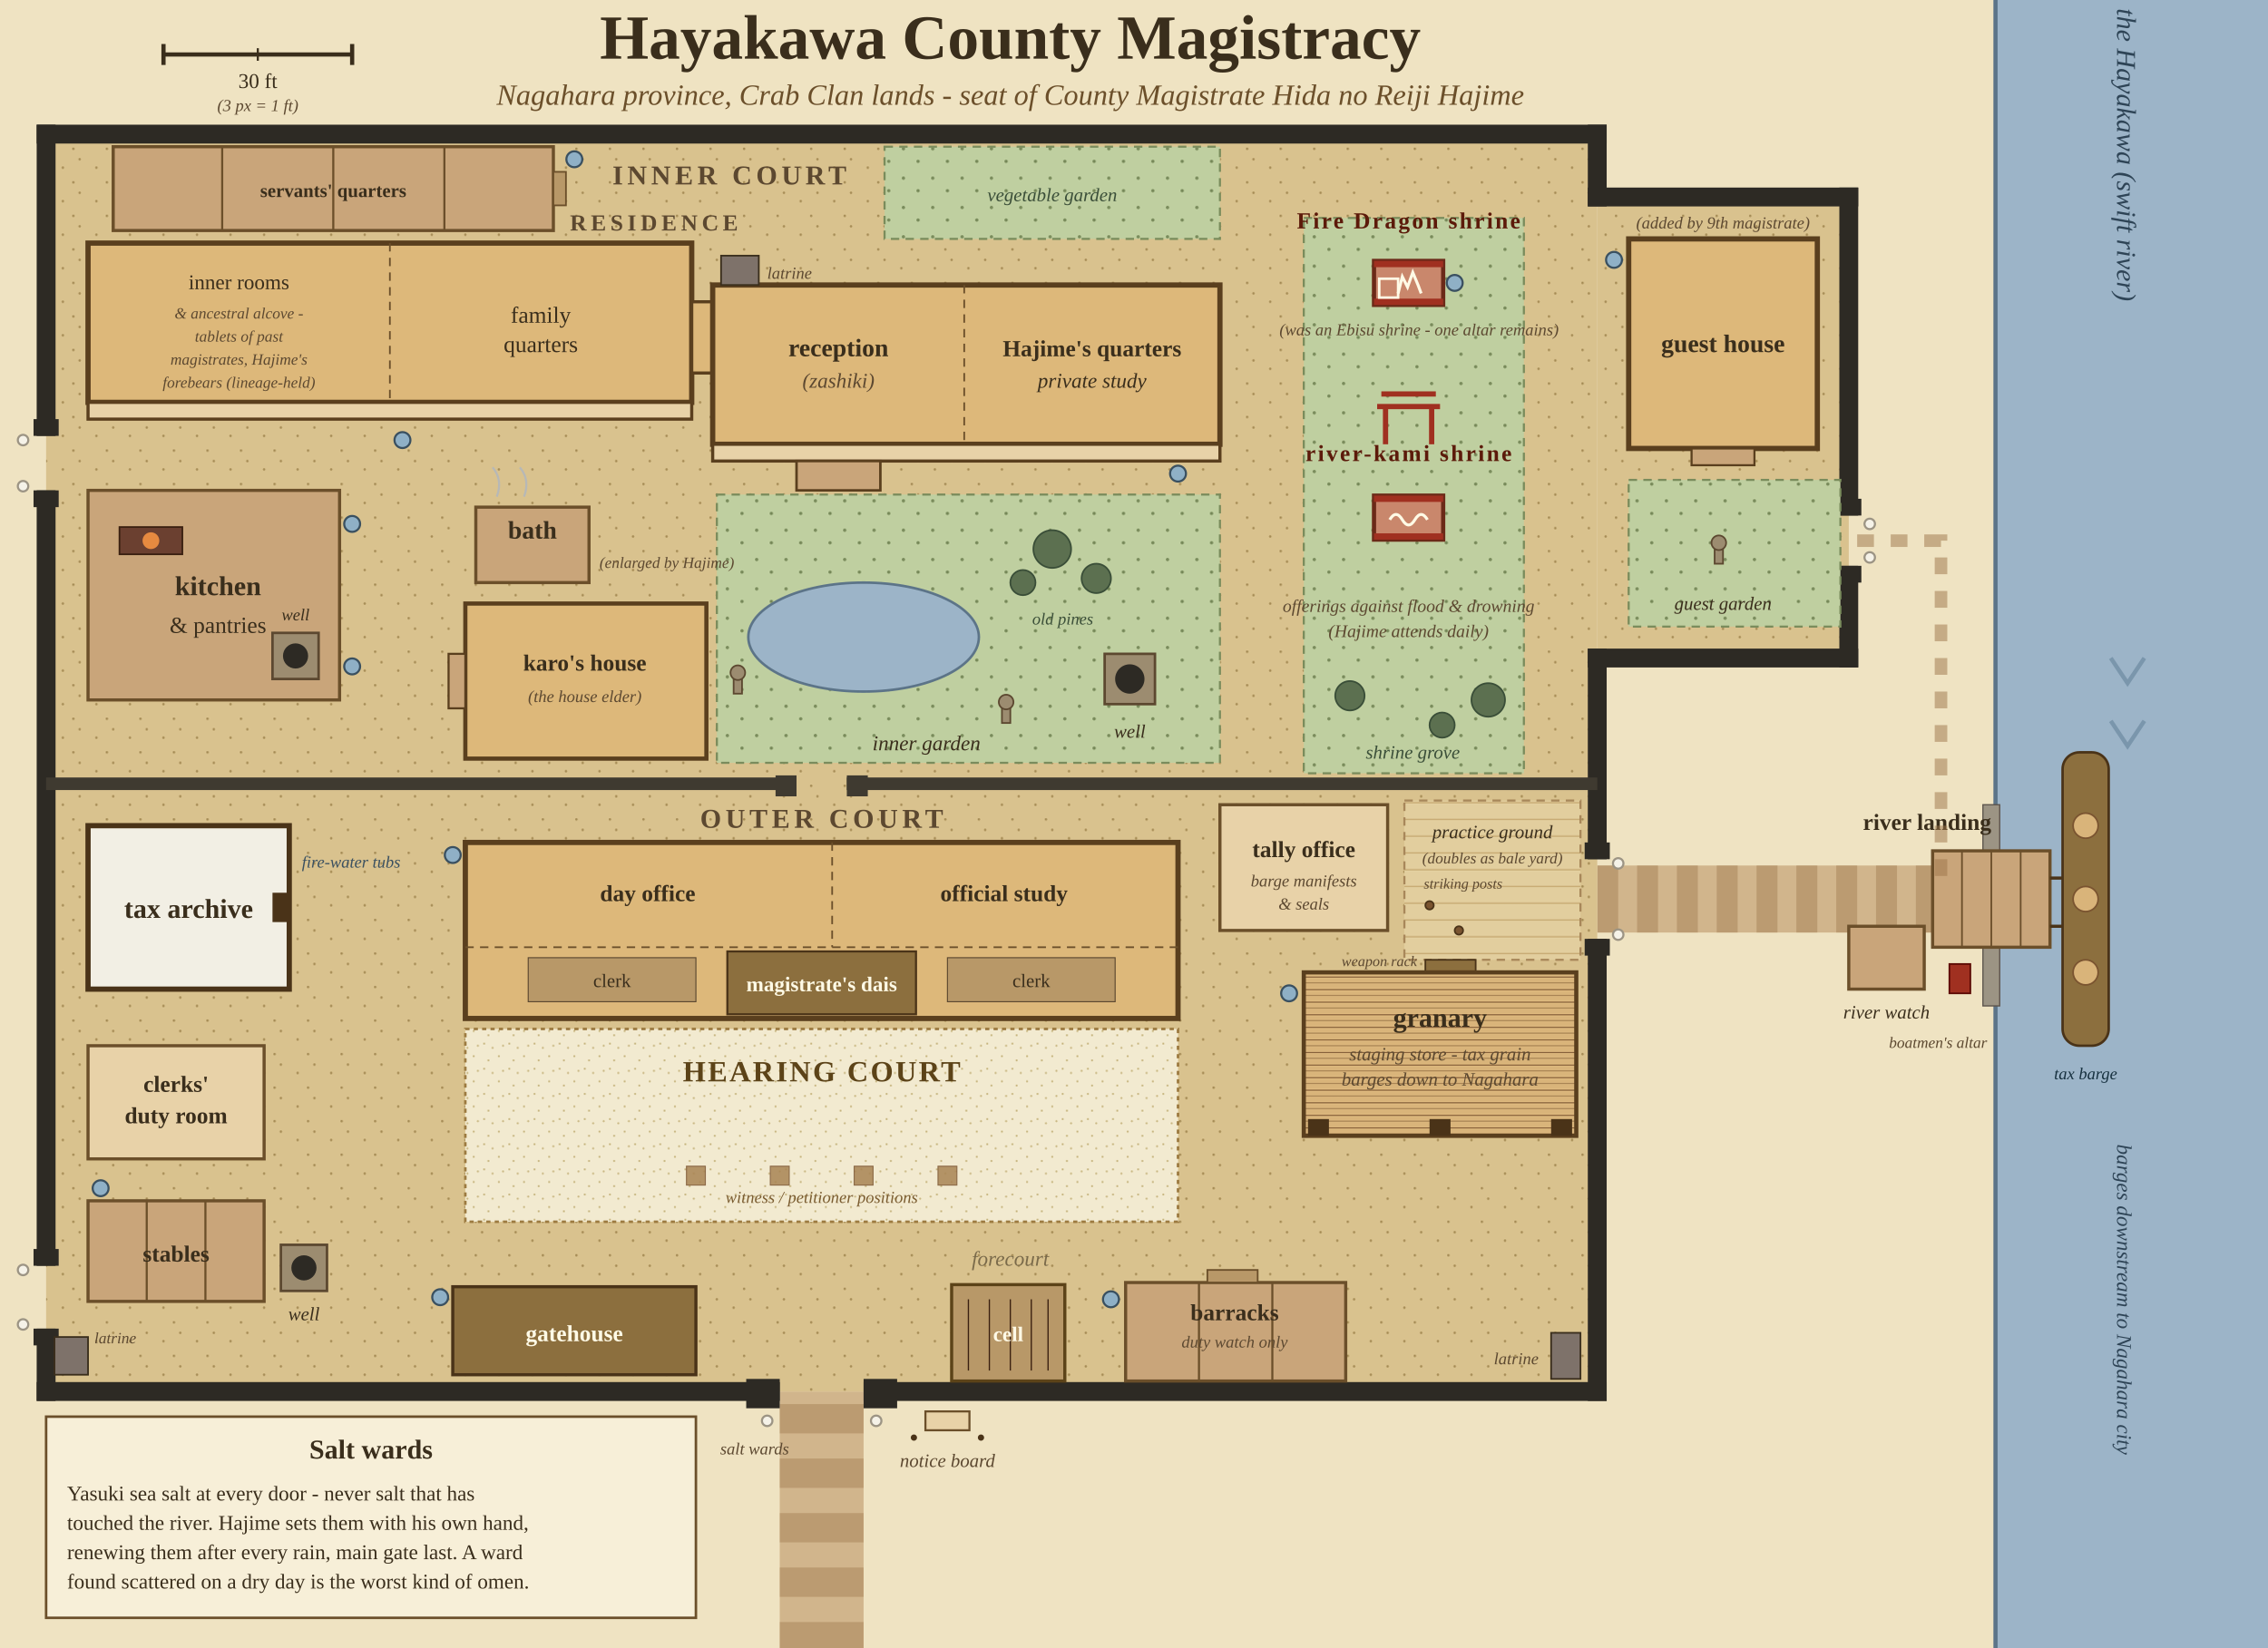
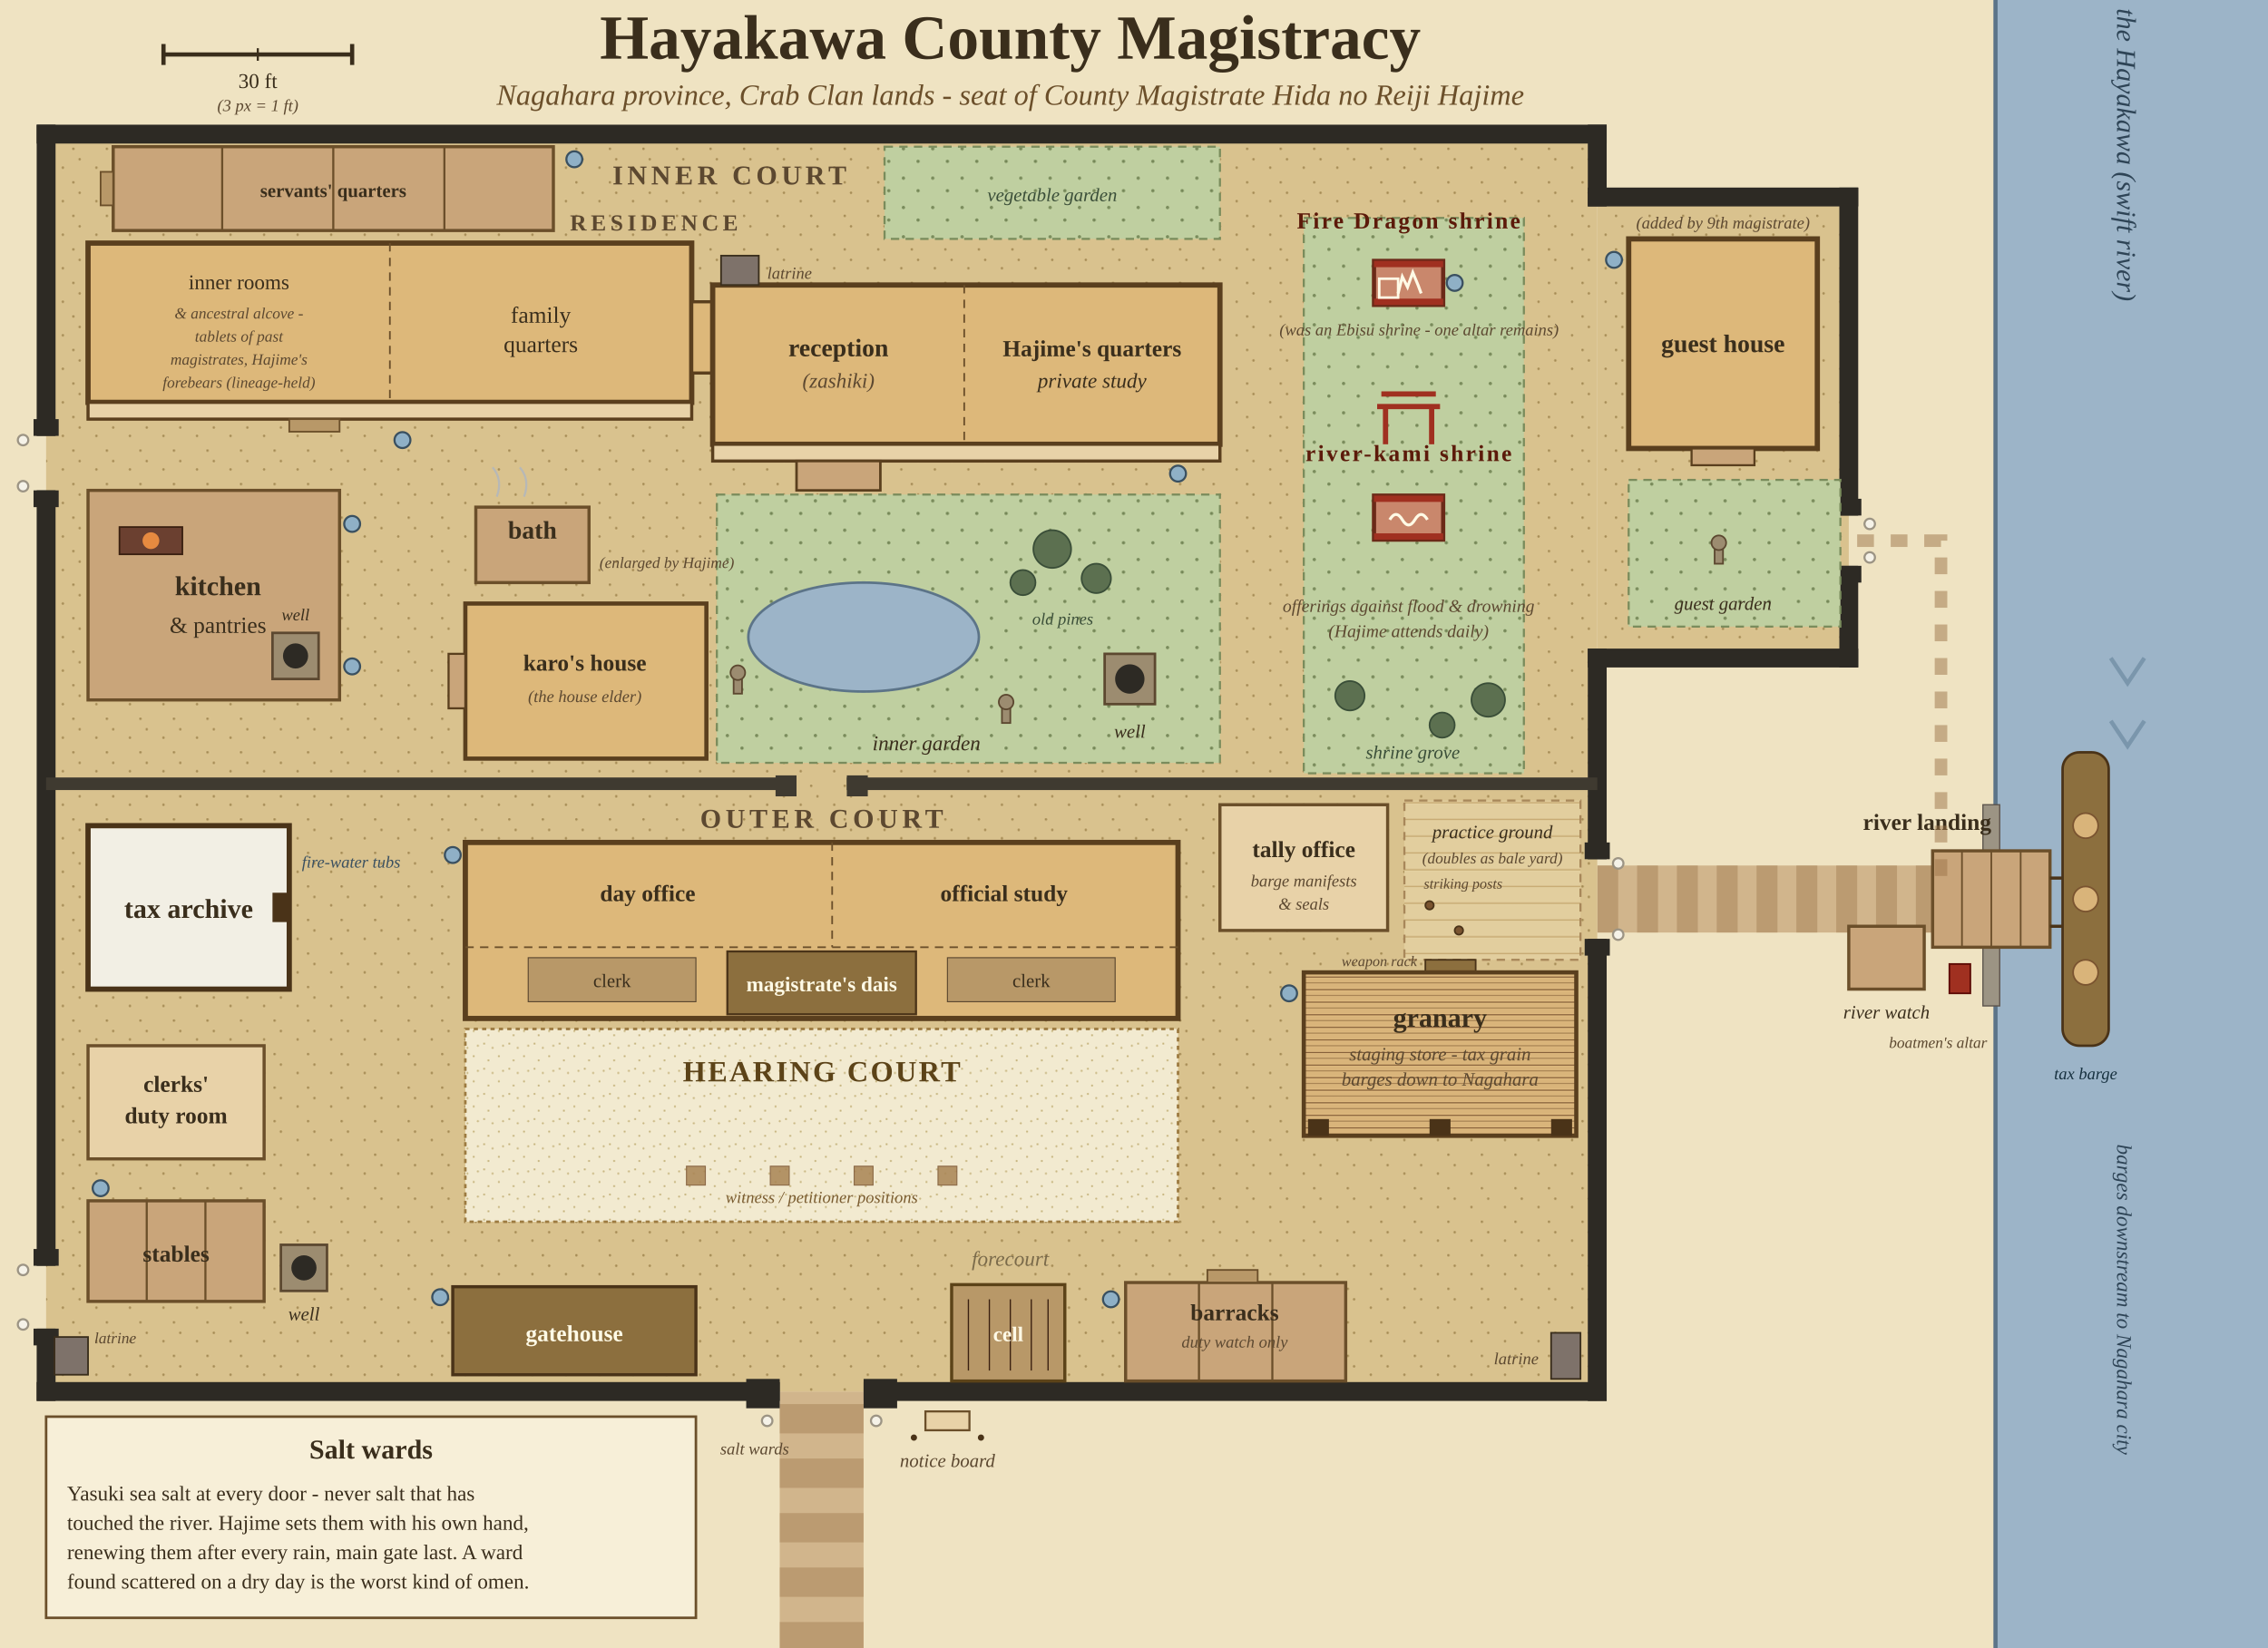
<svg xmlns="http://www.w3.org/2000/svg" viewBox="118 86 1082 786" font-family="Georgia, 'Times New Roman', serif">
  <defs>
    <pattern id="garden-stipple" patternUnits="userSpaceOnUse" width="14" height="14">
      <rect width="14" height="14" fill="#BFCFA0" />
      <circle cx="3" cy="3" r="0.8" fill="#7A8C5C" />
      <circle cx="10" cy="9" r="0.8" fill="#7A8C5C" />
    </pattern>
    <pattern id="court-earth" patternUnits="userSpaceOnUse" width="16" height="16">
      <rect width="16" height="16" fill="#D9C28E" />
      <circle cx="4" cy="6" r="0.6" fill="#A88E58" />
      <circle cx="12" cy="2" r="0.6" fill="#A88E58" />
      <circle cx="9" cy="13" r="0.6" fill="#A88E58" />
    </pattern>
    <pattern id="keiko-earth" patternUnits="userSpaceOnUse" width="16" height="16">
      <rect width="16" height="16" fill="#E2CE9E" />
      <line x1="0" y1="5" x2="16" y2="5" stroke="#C2A46C" stroke-width="0.5" />
      <line x1="0" y1="13" x2="16" y2="13" stroke="#C2A46C" stroke-width="0.5" />
    </pattern>
    <pattern id="oshirasu-sand" patternUnits="userSpaceOnUse" width="12" height="12">
      <rect width="12" height="12" fill="#F2EAD0" />
      <circle cx="3" cy="4" r="0.5" fill="#C9B884" />
      <circle cx="8" cy="2" r="0.5" fill="#C9B884" />
      <circle cx="10" cy="9" r="0.5" fill="#C9B884" />
      <circle cx="5" cy="10" r="0.5" fill="#C9B884" />
      <circle cx="1" cy="8" r="0.5" fill="#C9B884" />
    </pattern>
    <pattern id="granary-slats" patternUnits="userSpaceOnUse" width="14" height="6">
      <rect width="14" height="6" fill="#D9B47A" />
      <line x1="0" y1="0" x2="14" y2="0" stroke="#7A5430" stroke-width="0.8" />
      <line x1="0" y1="3" x2="14" y2="3" stroke="#A88454" stroke-width="0.5" />
    </pattern>
  </defs>
  <rect x="0" y="0" width="1200" height="900" fill="#EFE3C2" data-kind="-" />
  <g data-kind="river">
    <rect x="1070" y="0" width="130" height="900" fill="#9CB4C8" />
    <line x1="1070" y1="0" x2="1070" y2="900" stroke="#5C7488" stroke-width="2" />
    <g stroke="#7A96AC" stroke-width="2" fill="none">
      <path d="M 1125 400 L 1133 412 L 1141 400" />
      <path d="M 1125 430 L 1133 442 L 1141 430" />
    </g>
    <text transform="rotate(90 1128 90)" x="1128" y="90" font-size="13" font-style="italic" fill="#2E4456">the Hayakawa (swift river)</text>
    <text transform="rotate(90 1128 632)" x="1128" y="632" font-size="10" font-style="italic" fill="#2E4456">barges downstream to Nagahara city</text>
  </g>
  <g data-kind="road">
    <path d="M 510 900 L 510 750" stroke="#B89060" stroke-width="40" stroke-linecap="butt" opacity="0.55" />
    <path d="M 510 900 L 510 750" stroke="#9C7448" stroke-width="40" stroke-dasharray="14 12" fill="none" opacity="0.4" />
  </g>
  <g data-kind="road">
    <path d="M 880 515 L 1044 515" stroke="#B89060" stroke-width="32" stroke-linecap="butt" opacity="0.55" />
    <path d="M 880 515 L 1044 515" stroke="#9C7448" stroke-width="32" stroke-dasharray="10 9" fill="none" opacity="0.4" />
  </g>
  <g data-kind="river landing">
    <rect x="1064" y="470" width="8" height="96" fill="#9C9484" stroke="#5C544C" stroke-width="0.6" data-kind="revetment" />
    <g data-kind="dock">
      <rect x="1040" y="492" width="56" height="46" fill="#C9A57A" stroke="#6B4F2A" stroke-width="1.5" />
      <line x1="1054" y1="492" x2="1054" y2="538" stroke="#6B4F2A" stroke-width="0.8" />
      <line x1="1068" y1="492" x2="1068" y2="538" stroke="#6B4F2A" stroke-width="0.8" />
      <line x1="1082" y1="492" x2="1082" y2="538" stroke="#6B4F2A" stroke-width="0.8" />
    </g>
    <text x="1068" y="482" text-anchor="end" font-size="11" font-weight="bold" fill="#3A2E1C">river landing</text>
    <g data-kind="tax barge">
      <line x1="1096" y1="505" x2="1102" y2="505" stroke="#4A3318" stroke-width="1.5" />
      <line x1="1096" y1="528" x2="1102" y2="528" stroke="#4A3318" stroke-width="1.5" />
      <rect x="1102" y="445" width="22" height="140" rx="8" fill="#8C6F3E" stroke="#4A3318" stroke-width="1.2" />
      <circle cx="1113" cy="480" r="6" fill="#D9B47A" stroke="#7A5430" stroke-width="0.8" />
      <circle cx="1113" cy="515" r="6" fill="#D9B47A" stroke="#7A5430" stroke-width="0.8" />
      <circle cx="1113" cy="550" r="6" fill="#D9B47A" stroke="#7A5430" stroke-width="0.8" />
      <text x="1113" y="601" text-anchor="middle" font-size="8" font-style="italic" fill="#16303F">tax barge</text>
    </g>
    <g data-kind="boatmen's altar">
      <rect x="1048" y="546" width="10" height="14" fill="#A03020" stroke="#5C0A04" stroke-width="0.8" />
      <text x="1066" y="586" text-anchor="end" font-size="7.5" font-style="italic" fill="#5C4830">boatmen's altar</text>
    </g>
    <g data-kind="river watch">
      <rect x="1000" y="528" width="36" height="30" fill="#C9A57A" stroke="#6B4F2A" stroke-width="1.5" />
      <text x="1018" y="572" text-anchor="middle" font-size="9" font-style="italic" fill="#3A2E1C">river watch</text>
    </g>
  </g>
  <text x="600" y="114" text-anchor="middle" font-size="30" font-weight="bold" fill="#3A2E1C" data-kind="-">Hayakawa County Magistracy</text>
  <text x="600" y="136" text-anchor="middle" font-size="14" font-style="italic" fill="#6B4F2A" data-kind="-">Nagahara province, Crab Clan lands - seat of County Magistrate Hida no Reiji Hajime</text>
  <g data-kind="-">
    <g stroke="#3A2E1C">
      <line x1="196" y1="112" x2="286" y2="112" stroke-width="2" />
      <line x1="196" y1="107" x2="196" y2="117" stroke-width="2" />
      <line x1="286" y1="107" x2="286" y2="117" stroke-width="2" />
      <line x1="241" y1="109" x2="241" y2="115" stroke-width="1" />
    </g>
    <text x="241" y="128" text-anchor="middle" font-size="10" fill="#3A2E1C">30 ft</text>
    <text x="241" y="139" text-anchor="middle" font-size="8" font-style="italic" fill="#5C4830">(3 px = 1 ft)</text>
  </g>
  <rect x="140" y="150" width="740" height="310" fill="url(#court-earth)" id="precinct" data-kind="inner court" />
  <rect x="140" y="456" width="740" height="294" fill="url(#court-earth)" id="precinct" data-kind="outer court" />
  <rect x="880" y="180" width="120" height="220" fill="url(#court-earth)" id="precinct" data-kind="inner court" />
  <g stroke="#2D2A24" stroke-width="9" fill="none" stroke-linecap="square" data-kind="compound wall">
    <line x1="140" y1="150" x2="880" y2="150" />
    <line x1="140" y1="150" x2="140" y2="289.5" />
    <line x1="140" y1="324.5" x2="140" y2="685.5" />
    <line x1="140" y1="724.5" x2="140" y2="750" />
    <line x1="880" y1="150" x2="880" y2="180" />
    <line x1="880" y1="180" x2="1000" y2="180" />
    <line x1="1000" y1="400" x2="880" y2="400" />
    <line x1="880" y1="400" x2="880" y2="491.5" />
    <line x1="1000" y1="180" x2="1000" y2="327.5" />
    <line x1="1000" y1="360.5" x2="1000" y2="400" />
    <line x1="880" y1="538.5" x2="880" y2="750" />
    <line x1="140" y1="750" x2="485.5" y2="750" />
    <line x1="534.5" y1="750" x2="880" y2="750" />
  </g>
  <g fill="#2D2A24" data-kind="main gate">
    <rect x="474" y="744" width="16" height="14" />
    <rect x="530" y="744" width="16" height="14" />
  </g>
  <g fill="#2D2A24" data-kind="side gate">
    <rect x="874" y="488" width="12" height="8" />
    <rect x="874" y="534" width="12" height="8" />
  </g>
  <circle cx="890" cy="498" r="2.5" fill="#F5F2E8" stroke="#9C9484" stroke-width="1" data-kind="salt wards" />
  <circle cx="890" cy="532" r="2.5" fill="#F5F2E8" stroke="#9C9484" stroke-width="1" data-kind="salt wards" />
  <circle cx="129" cy="692" r="2.5" fill="#F5F2E8" stroke="#9C9484" stroke-width="1" data-kind="salt wards" />
  <circle cx="129" cy="718" r="2.5" fill="#F5F2E8" stroke="#9C9484" stroke-width="1" data-kind="salt wards" />
  <g fill="#2D2A24" data-kind="side gate">
    <rect x="134" y="286" width="12" height="8" />
    <rect x="134" y="320" width="12" height="8" />
  </g>
  <circle cx="129" cy="296" r="2.5" fill="#F5F2E8" stroke="#9C9484" stroke-width="1" data-kind="salt wards" />
  <circle cx="129" cy="318" r="2.5" fill="#F5F2E8" stroke="#9C9484" stroke-width="1" data-kind="salt wards" />
  <g fill="#2D2A24" data-kind="side gate">
    <rect x="134" y="682" width="12" height="8" />
    <rect x="134" y="720" width="12" height="8" />
  </g>
  <g fill="#2D2A24" data-kind="side gate">
    <rect x="994" y="324" width="12" height="8" />
    <rect x="994" y="356" width="12" height="8" />
  </g>
  <path d="M 1004 344 L 1044 344 L 1044 510" stroke="#9C7448" stroke-width="6" stroke-dasharray="8 8" fill="none" opacity="0.5" data-kind="road" />
  <circle cx="1010" cy="336" r="2.5" fill="#F5F2E8" stroke="#9C9484" stroke-width="1" data-kind="salt wards" />
  <circle cx="1010" cy="352" r="2.5" fill="#F5F2E8" stroke="#9C9484" stroke-width="1" data-kind="salt wards" />
  <g data-kind="salt wards">
    <circle cx="484" cy="764" r="2.5" fill="#F5F2E8" stroke="#9C9484" stroke-width="1" />
    <circle cx="536" cy="764" r="2.5" fill="#F5F2E8" stroke="#9C9484" stroke-width="1" />
    <text x="478" y="780" text-anchor="middle" font-size="8" font-style="italic" fill="#5C4830">salt wards</text>
  </g>
  <g data-kind="notice board">
    <rect x="559.5" y="759.5" width="21" height="9" fill="#E8D2A8" stroke="#6B4F2A" stroke-width="1" />
    <circle cx="554" cy="772" r="1.5" fill="#4A3318" />
    <circle cx="586" cy="772" r="1.5" fill="#4A3318" />
    <text x="570" y="786" text-anchor="middle" font-size="9" font-style="italic" fill="#5C4830">notice board</text>
  </g>
  <g stroke="#3F3A30" stroke-width="6" fill="none" data-kind="court divider">
    <line x1="140" y1="460" x2="498" y2="460" />
    <line x1="522" y1="460" x2="880" y2="460" />
  </g>
  <g fill="#3F3A30" data-kind="nakamon" data-part-of="court divider">
    <rect x="488" y="456" width="10" height="10" />
    <rect x="522" y="456" width="10" height="10" />
  </g>
  <text x="466" y="174" text-anchor="middle" font-size="13" font-weight="bold" fill="#5C4830" letter-spacing="2" data-kind="inner court">INNER COURT</text>
  <g data-kind="residence">
    <text x="430" y="196" text-anchor="middle" font-size="11" font-weight="bold" fill="#5C4830" letter-spacing="2">RESIDENCE</text>
    <rect x="160" y="202" width="288" height="76" fill="#DDB87A" />
    <rect x="160" y="202" width="144" height="76" fill="#DDB87A" data-kind="inner rooms" />
    <rect x="304" y="202" width="144" height="76" fill="#DDB87A" data-kind="family quarters" />
    <rect x="160" y="202" width="288" height="76" fill="none" stroke="#5A3F1E" stroke-width="2.5" />
    <rect x="160" y="278" width="288" height="8" fill="#E8D2A8" stroke="#5A3F1E" stroke-width="1.5" data-kind="engawa" />
    <line x1="304" y1="202" x2="304" y2="278" stroke="#6B4F2A" stroke-width="0.8" stroke-dasharray="4 3" />
+     <rect x="256" y="286" width="24" height="6" fill="#B89868" stroke="#6B4F2A" stroke-width="0.8" data-kind="door" />
    <text x="232" y="224" text-anchor="middle" font-size="10" fill="#3A2E1C" data-kind="inner rooms">inner rooms</text>
    <text x="232" y="238" text-anchor="middle" font-size="7.5" font-style="italic" fill="#5C4830" data-kind="ancestral alcove">&amp; ancestral alcove -</text>
    <text x="232" y="249" text-anchor="middle" font-size="7.5" font-style="italic" fill="#5C4830" data-kind="ancestral alcove">tablets of past</text>
    <text x="232" y="260" text-anchor="middle" font-size="7.5" font-style="italic" fill="#5C4830" data-kind="ancestral alcove">magistrates, Hajime's</text>
    <text x="232" y="271" text-anchor="middle" font-size="7.5" font-style="italic" fill="#5C4830" data-kind="ancestral alcove">forebears (lineage-held)</text>
    <g data-kind="family quarters">
      <text x="376" y="240" text-anchor="middle" font-size="11" fill="#3A2E1C">family</text>
      <text x="376" y="254" text-anchor="middle" font-size="11" fill="#3A2E1C">quarters</text>
    </g>
    <rect x="448" y="230" width="10" height="34" fill="#DDB87A" stroke="#5A3F1E" stroke-width="1.5" data-kind="residence corridor" />
    <rect x="458" y="222" width="242" height="76" fill="#DDB87A" />
    <rect x="458" y="222" width="120" height="76" fill="#DDB87A" data-kind="reception room" />
    <rect x="578" y="222" width="122" height="76" fill="#DDB87A" data-kind="lord's quarters" />
    <rect x="458" y="222" width="242" height="76" fill="none" stroke="#5A3F1E" stroke-width="2.5" />
    <rect x="458" y="298" width="242" height="8" fill="#E8D2A8" stroke="#5A3F1E" stroke-width="1.5" data-kind="engawa" />
    <line x1="578" y1="222" x2="578" y2="298" stroke="#6B4F2A" stroke-width="0.8" stroke-dasharray="4 3" />
    <g data-kind="reception room">
      <text x="518" y="256" text-anchor="middle" font-size="12" font-weight="bold" fill="#3A2E1C">reception</text>
      <text x="518" y="271" text-anchor="middle" font-size="10" font-style="italic" fill="#5C4830">(zashiki)</text>
    </g>
    <g data-kind="lord's quarters">
      <text x="639" y="256" text-anchor="middle" font-size="11" font-weight="bold" fill="#3A2E1C">Hajime's quarters</text>
      <text x="639" y="271" text-anchor="middle" font-size="10" font-style="italic" fill="#3A2E1C">private study</text>
    </g>
  </g>
  <g data-kind="genkan" data-part-of="residence">
    <rect x="498" y="306" width="40" height="14" fill="#C9A57A" stroke="#5A3F1E" stroke-width="1.2" />
  </g>
  <g data-kind="kitchen">
    <rect x="160" y="320" width="120" height="100" fill="#C9A57A" stroke="#6B4F2A" stroke-width="1.5" />
    <g data-kind="hearth">
      <rect x="175" y="337.5" width="30" height="13" fill="#6B4030" stroke="#3A2010" stroke-width="0.8" />
      <circle cx="190" cy="344" r="4" fill="#E68A40" />
    </g>
    <text x="222" y="370" text-anchor="middle" font-size="13" font-weight="bold" fill="#3A2E1C">kitchen</text>
    <text x="222" y="388" text-anchor="middle" font-size="11" fill="#3A2E1C">&amp; pantries</text>
    <rect x="248" y="388" width="22" height="22" fill="#9C8C70" stroke="#5C4830" stroke-width="1.2" data-kind="well" />
    <circle cx="259" cy="399" r="6" fill="#2D2A24" data-kind="well" />
    <text x="259" y="382" text-anchor="middle" font-size="8" font-style="italic" fill="#3A2E1C" data-kind="well">well</text>
  </g>
  <g data-kind="garden">
    <rect x="460" y="322" width="240" height="128" fill="url(#garden-stipple)" stroke="#7A8C5C" stroke-width="1" stroke-dasharray="4 3" />
    <ellipse cx="530" cy="390" rx="55" ry="26" fill="#9CB4C8" stroke="#5C7488" stroke-width="1.2" data-kind="garden pond" />
    <g data-kind="garden pines">
      <circle cx="620" cy="348" r="9" fill="#5C7050" stroke="#3A4E38" stroke-width="0.8" />
      <circle cx="641" cy="362" r="7" fill="#5C7050" stroke="#3A4E38" stroke-width="0.8" />
      <circle cx="606" cy="364" r="6" fill="#5C7050" stroke="#3A4E38" stroke-width="0.8" />
      <text x="625" y="384" text-anchor="middle" font-size="8" font-style="italic" fill="#3A4E38">old pines</text>
    </g>
    <g fill="#9C8C70" stroke="#5C4830" stroke-width="0.8" data-kind="stone lantern">
      <rect x="468" y="410" width="4" height="7" />
      <circle cx="470" cy="407" r="3.5" />
      <rect x="596" y="424" width="4" height="7" />
      <circle cx="598" cy="421" r="3.5" />
    </g>
    <text x="560" y="444" text-anchor="middle" font-size="10" font-style="italic" fill="#3A2E1C">inner garden</text>
  </g>
  <g data-kind="bath">
    <rect x="345" y="328" width="54" height="36" fill="#C9A57A" stroke="#6B4F2A" stroke-width="1.5" />
    <path d="M 355 323 q 3 -8 -2 -14 M 368 323 q 3 -8 -2 -14" stroke="#A8B4C8" stroke-width="1" fill="none" opacity="0.7" />
    <text x="372" y="343" text-anchor="middle" font-size="12" font-weight="bold" fill="#3A2E1C">bath</text>
    <text x="404" y="357" text-anchor="start" font-size="7.5" font-style="italic" fill="#5C4830">(enlarged by Hajime)</text>
  </g>
  <g data-kind="karo's house">
    <rect x="340" y="374" width="115" height="74" fill="#DDB87A" stroke="#5A3F1E" stroke-width="2" />
    <rect x="332" y="398" width="8" height="26" fill="#C9A57A" stroke="#5A3F1E" stroke-width="1" data-kind="door" />
    <text x="397" y="406" text-anchor="middle" font-size="11" font-weight="bold" fill="#3A2E1C">karo's house</text>
    <text x="397" y="421" text-anchor="middle" font-size="8" font-style="italic" fill="#5C4830">(the house elder)</text>
  </g>
  <g data-kind="well" data-part-of="garden">
    <rect x="645" y="398" width="24" height="24" fill="#9C8C70" stroke="#5C4830" stroke-width="1.2" />
    <circle cx="657" cy="410" r="7" fill="#2D2A24" />
    <text x="657" y="438" text-anchor="middle" font-size="9" font-style="italic" fill="#3A2E1C">well</text>
  </g>
  <g data-kind="servants' quarters">
    <rect x="172" y="156" width="210" height="40" fill="#C9A57A" stroke="#6B4F2A" stroke-width="1.5" />
    <line x1="224" y1="156" x2="224" y2="196" stroke="#6B4F2A" stroke-width="1" />
    <line x1="277" y1="156" x2="277" y2="196" stroke="#6B4F2A" stroke-width="1" />
    <line x1="330" y1="156" x2="330" y2="196" stroke="#6B4F2A" stroke-width="1" />
-     <rect x="382" y="168" width="6" height="16" fill="#B89868" stroke="#6B4F2A" stroke-width="0.8" data-kind="door" />
+     <rect x="166" y="168" width="6" height="16" fill="#B89868" stroke="#6B4F2A" stroke-width="0.8" data-kind="door" />
    <text x="277" y="180" text-anchor="middle" font-size="9" font-weight="bold" fill="#3A2E1C">servants' quarters</text>
  </g>
  <g data-kind="latrine" data-part-of="residence">
    <rect x="462" y="208" width="18" height="14" fill="#7E726A" stroke="#3A2E1C" stroke-width="0.8" />
    <text x="484" y="219" font-size="8" font-style="italic" fill="#5C4830">latrine</text>
  </g>
  <g data-kind="vegetable garden">
    <rect x="540" y="156" width="160" height="44" fill="url(#garden-stipple)" stroke="#7A8C5C" stroke-width="1" stroke-dasharray="4 3" />
    <text x="620" y="182" text-anchor="middle" font-size="9" font-style="italic" fill="#3A4E38">vegetable garden</text>
  </g>
  <g data-kind="shrine grove">
    <rect x="740" y="190" width="105" height="265" fill="url(#garden-stipple)" stroke="#7A8C5C" stroke-width="1" stroke-dasharray="4 3" />
    <circle cx="828" cy="420" r="8" fill="#5C7050" stroke="#3A4E38" stroke-width="0.8" />
    <circle cx="762" cy="418" r="7" fill="#5C7050" stroke="#3A4E38" stroke-width="0.8" />
    <circle cx="806" cy="432" r="6" fill="#5C7050" stroke="#3A4E38" stroke-width="0.8" />
    <text x="792" y="448" text-anchor="middle" font-size="9" font-style="italic" fill="#3A4E38">shrine grove</text>
  </g>
  <g data-kind="compound shrine">
    <text x="790" y="195" text-anchor="middle" font-size="11" font-weight="bold" fill="#5C1A0A" letter-spacing="1">Fire Dragon shrine</text>
    <rect x="773.5" y="210.5" width="33" height="21" fill="#C9876C" stroke="#6B2A18" stroke-width="2" />
    <rect x="773.5" y="210.5" width="33" height="3" fill="#A03020" />
    <rect x="773.5" y="228.5" width="33" height="3" fill="#A03020" />
    <path d="M 785 226 L 787 218 L 789.5 223 L 792 216 L 794.5 222 L 796 226" stroke="#FFFAE6" stroke-width="1.4" fill="none" data-kind="shrine altar" />
    <g data-kind="shrine altar">
      <rect x="776" y="219" width="9" height="9" fill="none" stroke="#FFFAE6" stroke-width="1.2" />
      <text x="795" y="246" text-anchor="middle" font-size="8" font-style="italic" fill="#5C4830">(was an Ebisu shrine - one altar remains)</text>
    </g>
    <g transform="translate(790, 274)" stroke="#A03020" stroke-width="2.5" data-kind="torii">
      <line x1="-13" y1="0" x2="13" y2="0" />
      <line x1="-15" y1="6" x2="15" y2="6" />
      <line x1="-11" y1="6" x2="-11" y2="24" />
      <line x1="11" y1="6" x2="11" y2="24" />
    </g>
  </g>
  <g data-kind="compound shrine">
    <text x="790" y="306" text-anchor="middle" font-size="11" font-weight="bold" fill="#5C1A0A" letter-spacing="1">river-kami shrine</text>
    <rect x="773.5" y="322.5" width="33" height="21" fill="#C9876C" stroke="#6B2A18" stroke-width="2" />
    <rect x="773.5" y="322.5" width="33" height="3" fill="#A03020" />
    <rect x="773.5" y="340.5" width="33" height="3" fill="#A03020" />
    <path d="M 781 334 q 3 -5 6 0 q 3 5 6 0 q 3 -5 6 0" stroke="#FFFAE6" stroke-width="1.4" fill="none" data-kind="shrine altar" />
    <text x="790" y="378" text-anchor="middle" font-size="8.5" font-style="italic" fill="#5C4830">offerings against flood &amp; drowning</text>
    <text x="790" y="390" text-anchor="middle" font-size="8.5" font-style="italic" fill="#5C4830">(Hajime attends daily)</text>
  </g>
  <text x="940" y="195" text-anchor="middle" font-size="8" font-style="italic" fill="#5C4830" data-kind="guest quarters">(added by 9th magistrate)</text>
  <g data-kind="guest quarters">
    <rect x="895" y="200" width="90" height="100" fill="#DDB87A" stroke="#5A3F1E" stroke-width="2.5" />
    <rect x="925" y="300" width="30" height="8" fill="#C9A57A" stroke="#5A3F1E" stroke-width="1" data-kind="door" />
    <text x="940" y="254" text-anchor="middle" font-size="12" font-weight="bold" fill="#3A2E1C">guest house</text>
  </g>
  <g data-kind="garden">
    <rect x="895" y="315" width="101" height="70" fill="url(#garden-stipple)" stroke="#7A8C5C" stroke-width="1" stroke-dasharray="4 3" />
    <g fill="#9C8C70" stroke="#5C4830" stroke-width="0.8" data-kind="stone lantern">
      <rect x="936" y="348" width="4" height="7" />
      <circle cx="938" cy="345" r="3.5" />
    </g>
    <text x="940" y="377" text-anchor="middle" font-size="9" font-style="italic" fill="#3A2E1C">guest garden</text>
  </g>
  <text x="510" y="481" text-anchor="middle" font-size="13" font-weight="bold" fill="#5C4830" letter-spacing="2" data-kind="outer court">OUTER COURT</text>
  <text x="600" y="690" text-anchor="middle" font-size="10" font-style="italic" fill="#7A6A4A" data-kind="outer court">forecourt</text>
  <g data-kind="office hall">
    <rect x="340" y="488" width="340" height="84" fill="#DDB87A" />
    <rect x="340" y="488" width="175" height="50" fill="#DDB87A" data-kind="day office" />
    <rect x="515" y="488" width="165" height="50" fill="#DDB87A" data-kind="official study" />
    <rect x="340" y="488" width="340" height="84" fill="none" stroke="#5A3F1E" stroke-width="2.5" />
    <line x1="340" y1="538" x2="680" y2="538" stroke="#6B4F2A" stroke-width="0.8" stroke-dasharray="4 3" />
    <line x1="515" y1="488" x2="515" y2="538" stroke="#6B4F2A" stroke-width="0.8" stroke-dasharray="4 3" />
    <text x="427" y="516" text-anchor="middle" font-size="11" font-weight="bold" fill="#3A2E1C" data-kind="day office">day office</text>
    <text x="597" y="516" text-anchor="middle" font-size="11" font-weight="bold" fill="#3A2E1C" data-kind="official study">official study</text>
    <rect x="465" y="540" width="90" height="30" fill="#8C6F3E" stroke="#4A3318" stroke-width="1" data-kind="magistrate's dais" />
    <text x="510" y="559" text-anchor="middle" font-size="10" fill="#FFFAE6" font-weight="bold" data-kind="magistrate's dais">magistrate's dais</text>
    <g data-kind="clerks' seats">
      <rect x="370" y="543" width="80" height="21" fill="#B89868" stroke="#5C4830" stroke-width="0.5" />
      <text x="410" y="557" text-anchor="middle" font-size="9" fill="#3A2E1C">clerk</text>
      <rect x="570" y="543" width="80" height="21" fill="#B89868" stroke="#5C4830" stroke-width="0.5" />
      <text x="610" y="557" text-anchor="middle" font-size="9" fill="#3A2E1C">clerk</text>
    </g>
  </g>
  <g data-kind="hearing court">
    <rect x="340" y="577" width="340" height="92" fill="url(#oshirasu-sand)" stroke="#9C7A40" stroke-width="1.2" stroke-dasharray="2 2" />
    <text x="510" y="602" text-anchor="middle" font-size="14" font-weight="bold" fill="#5C4318" letter-spacing="1">HEARING COURT</text>
    <g data-kind="kneeling positions">
      <g fill="#A88454" stroke="#7A5430" stroke-width="0.5" opacity="0.85">
        <rect x="445.5" y="642.5" width="9" height="9" />
        <rect x="485.5" y="642.5" width="9" height="9" />
        <rect x="525.5" y="642.5" width="9" height="9" />
        <rect x="565.5" y="642.5" width="9" height="9" />
      </g>
      <text x="510" y="660" text-anchor="middle" font-size="8" font-style="italic" fill="#7A5C30">witness / petitioner positions</text>
    </g>
  </g>
  <g data-kind="tax archive">
    <rect x="160" y="480" width="96" height="78" fill="#F2EFE4" stroke="#4A3318" stroke-width="2.5" />
    <rect x="248" y="512" width="8" height="14" fill="#4A3318" data-kind="door" />
    <text x="208" y="524" text-anchor="middle" font-size="13" font-weight="bold" fill="#3A2E1C">tax archive</text>
  </g>
  <g data-kind="clerks' room">
    <rect x="160" y="585" width="84" height="54" fill="#E8D2A8" stroke="#6B4F2A" stroke-width="1.5" />
    <text x="202" y="607" text-anchor="middle" font-size="11" font-weight="bold" fill="#3A2E1C">clerks'</text>
    <text x="202" y="622" text-anchor="middle" font-size="11" font-weight="bold" fill="#3A2E1C">duty room</text>
  </g>
  <g data-kind="stables">
    <rect x="160" y="659" width="84" height="48" fill="#C9A57A" stroke="#6B4F2A" stroke-width="1.5" />
    <line x1="188" y1="659" x2="188" y2="707" stroke="#6B4F2A" stroke-width="1" />
    <line x1="216" y1="659" x2="216" y2="707" stroke="#6B4F2A" stroke-width="1" />
    <text x="202" y="688" text-anchor="middle" font-size="11" font-weight="bold" fill="#3A2E1C">stables</text>
  </g>
  <g data-kind="well">
    <rect x="252" y="680" width="22" height="22" fill="#9C8C70" stroke="#5C4830" stroke-width="1.2" />
    <circle cx="263" cy="691" r="6" fill="#2D2A24" />
    <text x="263" y="716" text-anchor="middle" font-size="9" font-style="italic" fill="#3A2E1C">well</text>
  </g>
  <g data-kind="latrine">
    <rect x="144" y="724" width="16" height="18" fill="#7E726A" stroke="#3A2E1C" stroke-width="0.8" />
    <text x="163" y="727" font-size="7.5" font-style="italic" fill="#5C4830">latrine</text>
  </g>
  <g data-kind="tally office">
    <rect x="700" y="470" width="80" height="60" fill="#E8D2A8" stroke="#6B4F2A" stroke-width="1.5" />
    <text x="740" y="495" text-anchor="middle" font-size="11" font-weight="bold" fill="#3A2E1C">tally office</text>
    <text x="740" y="509" text-anchor="middle" font-size="8" font-style="italic" fill="#5C4830">barge manifests</text>
    <text x="740" y="520" text-anchor="middle" font-size="8" font-style="italic" fill="#5C4830">&amp; seals</text>
  </g>
  <g data-kind="practice ground">
    <rect x="788" y="468" width="84" height="76" fill="url(#keiko-earth)" stroke="#A8875A" stroke-width="1" stroke-dasharray="4 3" />
    <text x="830" y="486" text-anchor="middle" font-size="9" font-style="italic" fill="#3A2E1C">practice ground</text>
    <text x="830" y="498" text-anchor="middle" font-size="7.5" font-style="italic" fill="#5C4830">(doubles as bale yard)</text>
    <g data-kind="striking posts">
      <text x="816" y="510" text-anchor="middle" font-size="7" font-style="italic" fill="#5C4830">striking posts</text>
      <circle cx="800" cy="518" r="2" fill="#7A5430" stroke="#4A3318" stroke-width="0.8" />
      <circle cx="814" cy="530" r="2" fill="#7A5430" stroke="#4A3318" stroke-width="0.8" />
    </g>
    <g data-kind="weapon rack">
      <rect x="798" y="544" width="24" height="6" fill="#8C6F3E" stroke="#4A3318" stroke-width="0.8" />
      <text x="794" y="547" text-anchor="end" font-size="7" font-style="italic" fill="#5C4830">weapon rack</text>
    </g>
  </g>
  <g data-kind="granary">
    <rect x="740" y="550" width="130" height="78" fill="url(#granary-slats)" stroke="#5A3F1E" stroke-width="2" />
    <g data-kind="granary stilts">
      <rect x="742" y="620" width="10" height="8" fill="#4A3318" />
      <rect x="800" y="620" width="10" height="8" fill="#4A3318" />
      <rect x="858" y="620" width="10" height="8" fill="#4A3318" />
    </g>
    <text x="805" y="576" text-anchor="middle" font-size="13" font-weight="bold" fill="#3A2E1C">granary</text>
    <text x="805" y="592" text-anchor="middle" font-size="9" font-style="italic" fill="#5C4830">staging store - tax grain</text>
    <text x="805" y="604" text-anchor="middle" font-size="9" font-style="italic" fill="#5C4830">barges down to Nagahara</text>
  </g>
  <g data-kind="cell">
    <rect x="572" y="699" width="54" height="46" fill="#B89868" stroke="#5C4318" stroke-width="1.5" />
    <line x1="580" y1="706" x2="580" y2="740" stroke="#3A2010" stroke-width="0.6" />
    <line x1="590" y1="706" x2="590" y2="740" stroke="#3A2010" stroke-width="0.6" />
    <line x1="600" y1="706" x2="600" y2="740" stroke="#3A2010" stroke-width="0.6" />
    <line x1="610" y1="706" x2="610" y2="740" stroke="#3A2010" stroke-width="0.6" />
    <line x1="618" y1="706" x2="618" y2="740" stroke="#3A2010" stroke-width="0.6" />
    <text x="599" y="726" text-anchor="middle" font-size="10" font-weight="bold" fill="#FFFAE6">cell</text>
  </g>
  <g data-kind="barracks">
    <rect x="655" y="698" width="105" height="47" fill="#C9A57A" stroke="#6B4F2A" stroke-width="1.5" />
    <line x1="690" y1="698" x2="690" y2="745" stroke="#6B4F2A" stroke-width="1" />
    <line x1="725" y1="698" x2="725" y2="745" stroke="#6B4F2A" stroke-width="1" />
    <rect x="694" y="692" width="24" height="6" fill="#B89868" stroke="#6B4F2A" stroke-width="0.8" data-kind="door" />
    <text x="707" y="716" text-anchor="middle" font-size="11" font-weight="bold" fill="#3A2E1C">barracks</text>
    <text x="707" y="729" text-anchor="middle" font-size="8" font-style="italic" fill="#5C4830">duty watch only</text>
  </g>
  <g data-kind="latrine">
    <rect x="858" y="722" width="14" height="22" fill="#7E726A" stroke="#3A2E1C" stroke-width="0.8" />
    <text x="852" y="737" text-anchor="end" font-size="8" font-style="italic" fill="#5C4830">latrine</text>
  </g>
  <g fill="#8FB0C6" stroke="#3A5060" stroke-width="1" data-kind="fire-water tubs">
    <circle cx="286" cy="336" r="3.8" />
    <circle cx="286" cy="404" r="3.8" />
    <circle cx="334" cy="494" r="3.8" />
    <circle cx="310" cy="296" r="3.8" />
    <circle cx="680" cy="312" r="3.8" />
    <circle cx="812" cy="221" r="3.8" />
    <circle cx="888" cy="210" r="3.8" />
    <circle cx="733" cy="560" r="3.8" />
    <circle cx="648" cy="706" r="3.8" />
    <circle cx="328" cy="705" r="3.8" />
    <circle cx="166" cy="653" r="3.8" />
    <circle cx="392" cy="162" r="3.8" />
  </g>
  <text x="262" y="500" text-anchor="start" font-size="8" font-style="italic" fill="#3A5060" data-kind="fire-water tubs">fire-water tubs</text>
  <g data-kind="gatehouse">
    <rect x="334" y="700" width="116" height="42" fill="#8C6F3E" stroke="#4A3318" stroke-width="1.5" />
    <text x="392" y="726" text-anchor="middle" font-size="11" font-weight="bold" fill="#FFFAE6">gatehouse</text>
  </g>
  <g transform="translate(140, 762)" data-kind="salt wards">
    <rect x="0" y="0" width="310" height="96" fill="#F7EFD8" stroke="#6B4F2A" stroke-width="1.2" />
    <text x="155" y="20" text-anchor="middle" font-size="13" font-weight="bold" fill="#3A2E1C">Salt wards</text>
    <text x="10" y="40" font-size="10" fill="#3A2E1C">Yasuki sea salt at every door - never salt that has</text>
    <text x="10" y="54" font-size="10" fill="#3A2E1C">touched the river. Hajime sets them with his own hand,</text>
    <text x="10" y="68" font-size="10" fill="#3A2E1C">renewing them after every rain, main gate last. A ward</text>
    <text x="10" y="82" font-size="10" fill="#3A2E1C">found scattered on a dry day is the worst kind of omen.</text>
  </g>
</svg>
